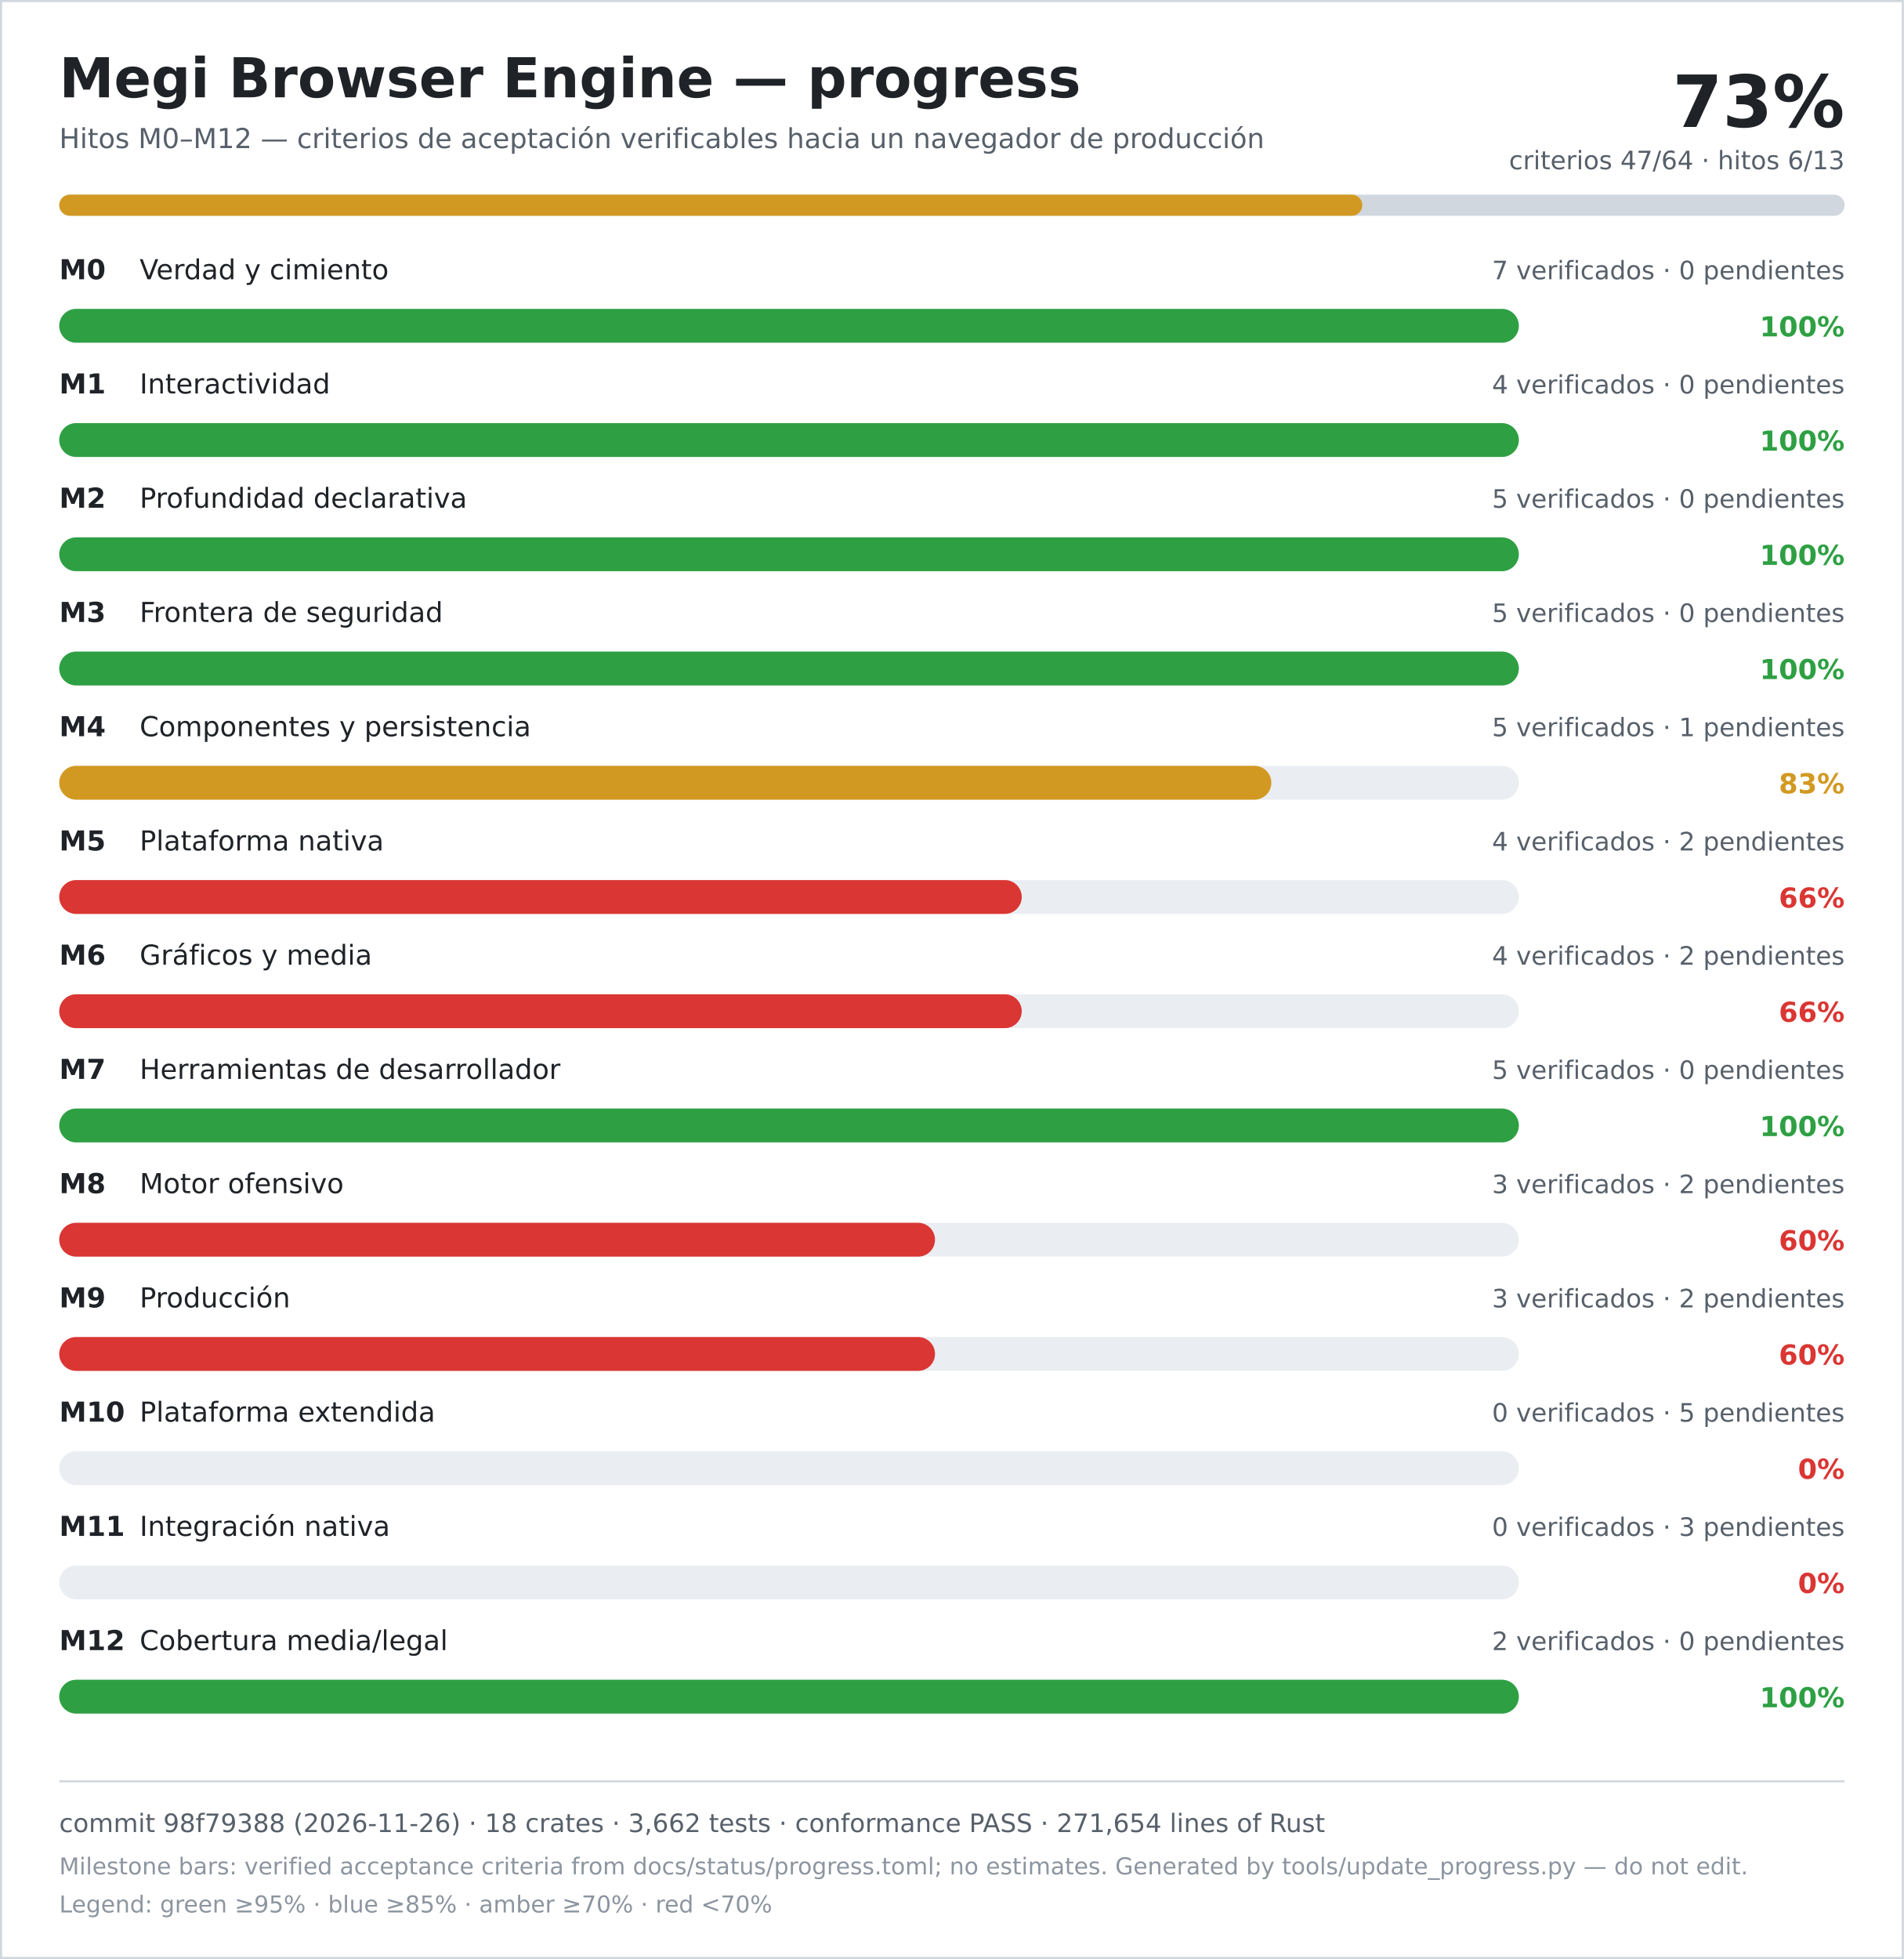
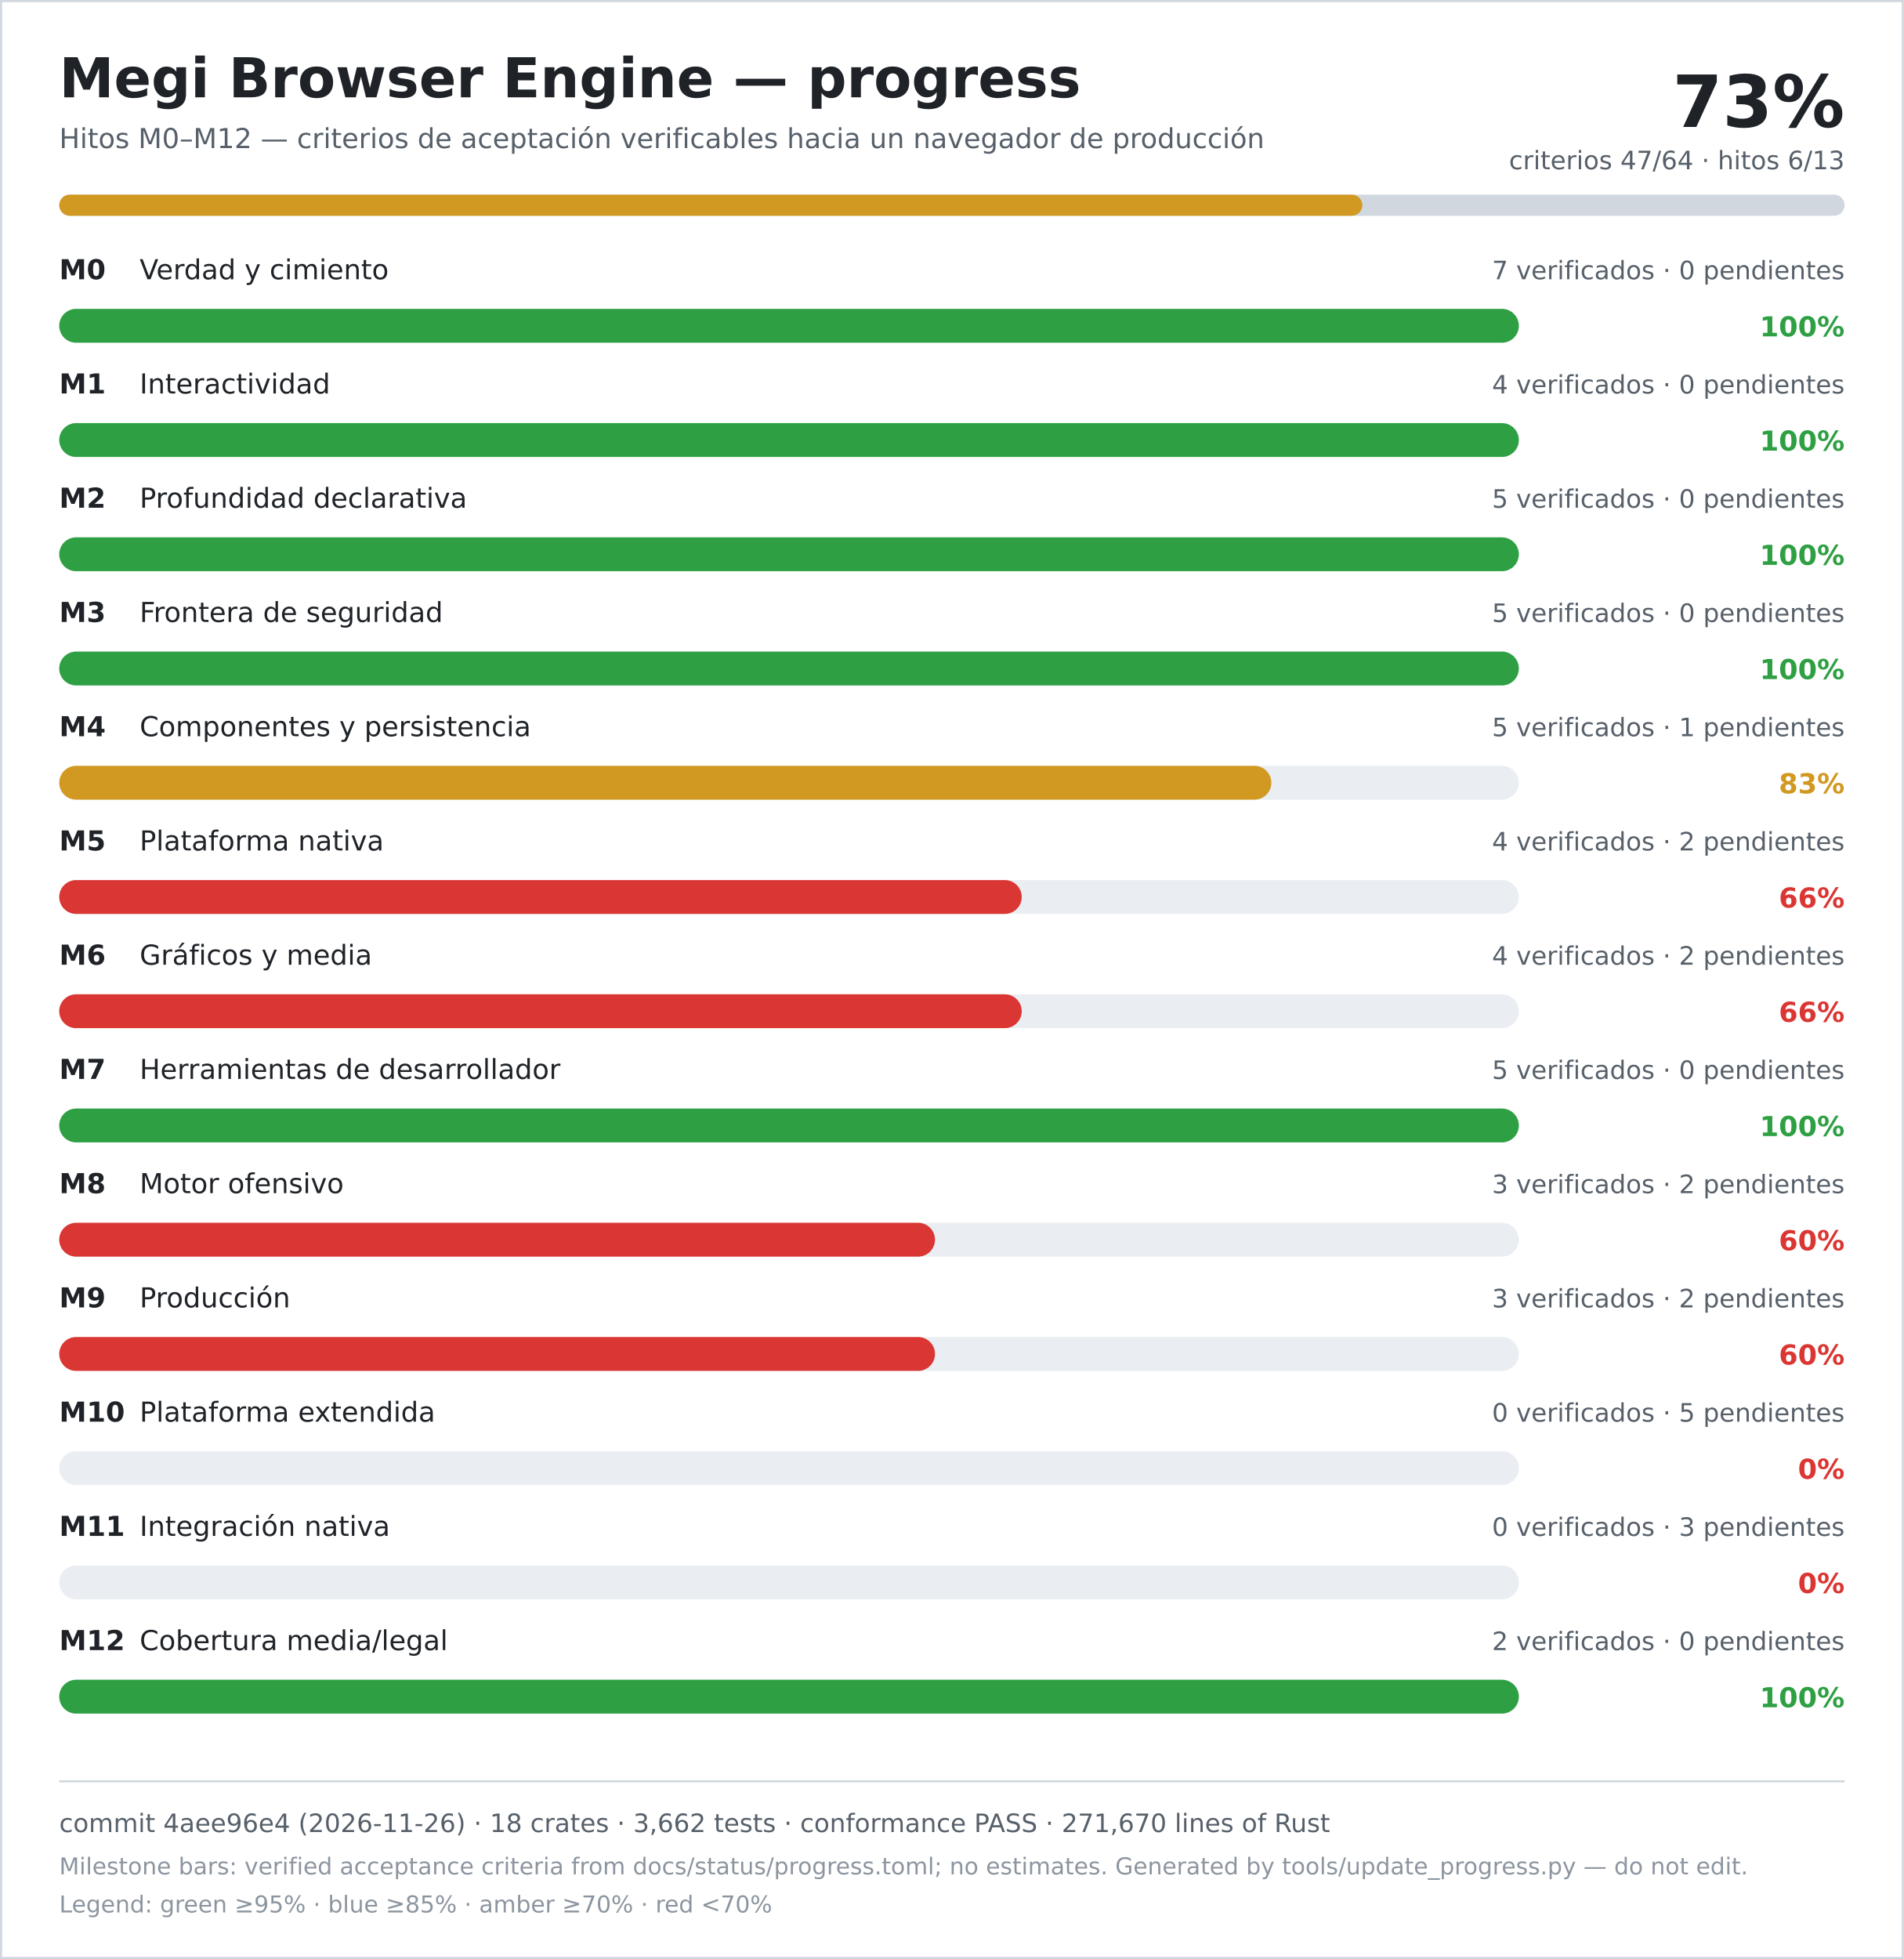
<svg xmlns="http://www.w3.org/2000/svg" width="900" height="926" viewBox="0 0 900 926" role="img" aria-labelledby="title desc">
  <rect width="900" height="926" fill="#ffffff" />
  <rect x="0.5" y="0.5" width="899" height="925" fill="none" stroke="#d0d7de" />
  <text x="28" y="46" font-family="DejaVu Sans, Verdana, sans-serif" font-size="26" font-weight="700" fill="#1f2328">Megi Browser Engine — progress</text>
  <text x="28" y="70" font-family="DejaVu Sans, Verdana, sans-serif" font-size="13" fill="#57606a">Hitos M0–M12 — criterios de aceptación verificables hacia un navegador de producción</text>
  <text x="872" y="60" text-anchor="end" font-family="DejaVu Sans, Verdana, sans-serif" font-size="34" font-weight="700" fill="#1f2328">73%</text>
  <text x="872" y="80" text-anchor="end" font-family="DejaVu Sans, Verdana, sans-serif" font-size="12" fill="#57606a">criterios 47/64 · hitos 6/13</text>
  <rect x="28" y="92" width="844" height="10" rx="5" fill="#d0d7de" />
  <rect x="28" y="92" width="616" height="10" rx="5" fill="#d29922" />
  <text x="28" y="132" font-family="DejaVu Sans, Verdana, sans-serif" font-size="13" font-weight="700" fill="#1f2328">M0</text>
  <text x="66" y="132" font-family="DejaVu Sans, Verdana, sans-serif" font-size="13" fill="#1f2328">Verdad y cimiento</text>
  <text x="872" y="132" text-anchor="end" font-family="DejaVu Sans, Verdana, sans-serif" font-size="12" fill="#57606a">7 verificados · 0 pendientes</text>
  <rect x="28" y="146" width="690" height="16" rx="8" fill="#eaeef2" />
  <rect x="28" y="146" width="690" height="16" rx="8" fill="#2ea043" />
  <text x="872" y="159" text-anchor="end" font-family="DejaVu Sans, Verdana, sans-serif" font-size="13" font-weight="700" fill="#2ea043">100%</text>
  <text x="28" y="186" font-family="DejaVu Sans, Verdana, sans-serif" font-size="13" font-weight="700" fill="#1f2328">M1</text>
  <text x="66" y="186" font-family="DejaVu Sans, Verdana, sans-serif" font-size="13" fill="#1f2328">Interactividad</text>
  <text x="872" y="186" text-anchor="end" font-family="DejaVu Sans, Verdana, sans-serif" font-size="12" fill="#57606a">4 verificados · 0 pendientes</text>
  <rect x="28" y="200" width="690" height="16" rx="8" fill="#eaeef2" />
  <rect x="28" y="200" width="690" height="16" rx="8" fill="#2ea043" />
  <text x="872" y="213" text-anchor="end" font-family="DejaVu Sans, Verdana, sans-serif" font-size="13" font-weight="700" fill="#2ea043">100%</text>
  <text x="28" y="240" font-family="DejaVu Sans, Verdana, sans-serif" font-size="13" font-weight="700" fill="#1f2328">M2</text>
  <text x="66" y="240" font-family="DejaVu Sans, Verdana, sans-serif" font-size="13" fill="#1f2328">Profundidad declarativa</text>
  <text x="872" y="240" text-anchor="end" font-family="DejaVu Sans, Verdana, sans-serif" font-size="12" fill="#57606a">5 verificados · 0 pendientes</text>
  <rect x="28" y="254" width="690" height="16" rx="8" fill="#eaeef2" />
  <rect x="28" y="254" width="690" height="16" rx="8" fill="#2ea043" />
  <text x="872" y="267" text-anchor="end" font-family="DejaVu Sans, Verdana, sans-serif" font-size="13" font-weight="700" fill="#2ea043">100%</text>
  <text x="28" y="294" font-family="DejaVu Sans, Verdana, sans-serif" font-size="13" font-weight="700" fill="#1f2328">M3</text>
  <text x="66" y="294" font-family="DejaVu Sans, Verdana, sans-serif" font-size="13" fill="#1f2328">Frontera de seguridad</text>
  <text x="872" y="294" text-anchor="end" font-family="DejaVu Sans, Verdana, sans-serif" font-size="12" fill="#57606a">5 verificados · 0 pendientes</text>
  <rect x="28" y="308" width="690" height="16" rx="8" fill="#eaeef2" />
  <rect x="28" y="308" width="690" height="16" rx="8" fill="#2ea043" />
  <text x="872" y="321" text-anchor="end" font-family="DejaVu Sans, Verdana, sans-serif" font-size="13" font-weight="700" fill="#2ea043">100%</text>
  <text x="28" y="348" font-family="DejaVu Sans, Verdana, sans-serif" font-size="13" font-weight="700" fill="#1f2328">M4</text>
  <text x="66" y="348" font-family="DejaVu Sans, Verdana, sans-serif" font-size="13" fill="#1f2328">Componentes y persistencia</text>
  <text x="872" y="348" text-anchor="end" font-family="DejaVu Sans, Verdana, sans-serif" font-size="12" fill="#57606a">5 verificados · 1 pendientes</text>
  <rect x="28" y="362" width="690" height="16" rx="8" fill="#eaeef2" />
  <rect x="28" y="362" width="573" height="16" rx="8" fill="#d29922" />
  <text x="872" y="375" text-anchor="end" font-family="DejaVu Sans, Verdana, sans-serif" font-size="13" font-weight="700" fill="#d29922">83%</text>
  <text x="28" y="402" font-family="DejaVu Sans, Verdana, sans-serif" font-size="13" font-weight="700" fill="#1f2328">M5</text>
  <text x="66" y="402" font-family="DejaVu Sans, Verdana, sans-serif" font-size="13" fill="#1f2328">Plataforma nativa</text>
  <text x="872" y="402" text-anchor="end" font-family="DejaVu Sans, Verdana, sans-serif" font-size="12" fill="#57606a">4 verificados · 2 pendientes</text>
  <rect x="28" y="416" width="690" height="16" rx="8" fill="#eaeef2" />
  <rect x="28" y="416" width="455" height="16" rx="8" fill="#da3633" />
  <text x="872" y="429" text-anchor="end" font-family="DejaVu Sans, Verdana, sans-serif" font-size="13" font-weight="700" fill="#da3633">66%</text>
  <text x="28" y="456" font-family="DejaVu Sans, Verdana, sans-serif" font-size="13" font-weight="700" fill="#1f2328">M6</text>
  <text x="66" y="456" font-family="DejaVu Sans, Verdana, sans-serif" font-size="13" fill="#1f2328">Gráficos y media</text>
  <text x="872" y="456" text-anchor="end" font-family="DejaVu Sans, Verdana, sans-serif" font-size="12" fill="#57606a">4 verificados · 2 pendientes</text>
  <rect x="28" y="470" width="690" height="16" rx="8" fill="#eaeef2" />
  <rect x="28" y="470" width="455" height="16" rx="8" fill="#da3633" />
  <text x="872" y="483" text-anchor="end" font-family="DejaVu Sans, Verdana, sans-serif" font-size="13" font-weight="700" fill="#da3633">66%</text>
  <text x="28" y="510" font-family="DejaVu Sans, Verdana, sans-serif" font-size="13" font-weight="700" fill="#1f2328">M7</text>
  <text x="66" y="510" font-family="DejaVu Sans, Verdana, sans-serif" font-size="13" fill="#1f2328">Herramientas de desarrollador</text>
  <text x="872" y="510" text-anchor="end" font-family="DejaVu Sans, Verdana, sans-serif" font-size="12" fill="#57606a">5 verificados · 0 pendientes</text>
  <rect x="28" y="524" width="690" height="16" rx="8" fill="#eaeef2" />
  <rect x="28" y="524" width="690" height="16" rx="8" fill="#2ea043" />
  <text x="872" y="537" text-anchor="end" font-family="DejaVu Sans, Verdana, sans-serif" font-size="13" font-weight="700" fill="#2ea043">100%</text>
  <text x="28" y="564" font-family="DejaVu Sans, Verdana, sans-serif" font-size="13" font-weight="700" fill="#1f2328">M8</text>
  <text x="66" y="564" font-family="DejaVu Sans, Verdana, sans-serif" font-size="13" fill="#1f2328">Motor ofensivo</text>
  <text x="872" y="564" text-anchor="end" font-family="DejaVu Sans, Verdana, sans-serif" font-size="12" fill="#57606a">3 verificados · 2 pendientes</text>
  <rect x="28" y="578" width="690" height="16" rx="8" fill="#eaeef2" />
  <rect x="28" y="578" width="414" height="16" rx="8" fill="#da3633" />
  <text x="872" y="591" text-anchor="end" font-family="DejaVu Sans, Verdana, sans-serif" font-size="13" font-weight="700" fill="#da3633">60%</text>
  <text x="28" y="618" font-family="DejaVu Sans, Verdana, sans-serif" font-size="13" font-weight="700" fill="#1f2328">M9</text>
  <text x="66" y="618" font-family="DejaVu Sans, Verdana, sans-serif" font-size="13" fill="#1f2328">Producción</text>
  <text x="872" y="618" text-anchor="end" font-family="DejaVu Sans, Verdana, sans-serif" font-size="12" fill="#57606a">3 verificados · 2 pendientes</text>
  <rect x="28" y="632" width="690" height="16" rx="8" fill="#eaeef2" />
  <rect x="28" y="632" width="414" height="16" rx="8" fill="#da3633" />
  <text x="872" y="645" text-anchor="end" font-family="DejaVu Sans, Verdana, sans-serif" font-size="13" font-weight="700" fill="#da3633">60%</text>
  <text x="28" y="672" font-family="DejaVu Sans, Verdana, sans-serif" font-size="13" font-weight="700" fill="#1f2328">M10</text>
  <text x="66" y="672" font-family="DejaVu Sans, Verdana, sans-serif" font-size="13" fill="#1f2328">Plataforma extendida</text>
  <text x="872" y="672" text-anchor="end" font-family="DejaVu Sans, Verdana, sans-serif" font-size="12" fill="#57606a">0 verificados · 5 pendientes</text>
  <rect x="28" y="686" width="690" height="16" rx="8" fill="#eaeef2" />
  <rect x="28" y="686" width="0" height="16" rx="8" fill="#da3633" />
  <text x="872" y="699" text-anchor="end" font-family="DejaVu Sans, Verdana, sans-serif" font-size="13" font-weight="700" fill="#da3633">0%</text>
  <text x="28" y="726" font-family="DejaVu Sans, Verdana, sans-serif" font-size="13" font-weight="700" fill="#1f2328">M11</text>
  <text x="66" y="726" font-family="DejaVu Sans, Verdana, sans-serif" font-size="13" fill="#1f2328">Integración nativa</text>
  <text x="872" y="726" text-anchor="end" font-family="DejaVu Sans, Verdana, sans-serif" font-size="12" fill="#57606a">0 verificados · 3 pendientes</text>
  <rect x="28" y="740" width="690" height="16" rx="8" fill="#eaeef2" />
  <rect x="28" y="740" width="0" height="16" rx="8" fill="#da3633" />
  <text x="872" y="753" text-anchor="end" font-family="DejaVu Sans, Verdana, sans-serif" font-size="13" font-weight="700" fill="#da3633">0%</text>
  <text x="28" y="780" font-family="DejaVu Sans, Verdana, sans-serif" font-size="13" font-weight="700" fill="#1f2328">M12</text>
  <text x="66" y="780" font-family="DejaVu Sans, Verdana, sans-serif" font-size="13" fill="#1f2328">Cobertura media/legal</text>
  <text x="872" y="780" text-anchor="end" font-family="DejaVu Sans, Verdana, sans-serif" font-size="12" fill="#57606a">2 verificados · 0 pendientes</text>
  <rect x="28" y="794" width="690" height="16" rx="8" fill="#eaeef2" />
  <rect x="28" y="794" width="690" height="16" rx="8" fill="#2ea043" />
  <text x="872" y="807" text-anchor="end" font-family="DejaVu Sans, Verdana, sans-serif" font-size="13" font-weight="700" fill="#2ea043">100%</text>
  <line x1="28" y1="842" x2="872" y2="842" stroke="#d0d7de" />
-   <text x="28" y="866" font-family="DejaVu Sans, Verdana, sans-serif" font-size="12" fill="#57606a">commit 98f79388 (2026-11-26) · 18 crates · 3,662 tests · conformance PASS · 271,654 lines of Rust</text>
+   <text x="28" y="866" font-family="DejaVu Sans, Verdana, sans-serif" font-size="12" fill="#57606a">commit 4aee96e4 (2026-11-26) · 18 crates · 3,662 tests · conformance PASS · 271,670 lines of Rust</text>
  <text x="28" y="886" font-family="DejaVu Sans, Verdana, sans-serif" font-size="11" fill="#8c959f">Milestone bars: verified acceptance criteria from docs/status/progress.toml; no estimates. Generated by tools/update_progress.py — do not edit.</text>
  <text x="28" y="904" font-family="DejaVu Sans, Verdana, sans-serif" font-size="11" fill="#8c959f">Legend: green ≥95% · blue ≥85% · amber ≥70% · red &lt;70%</text>
</svg>
